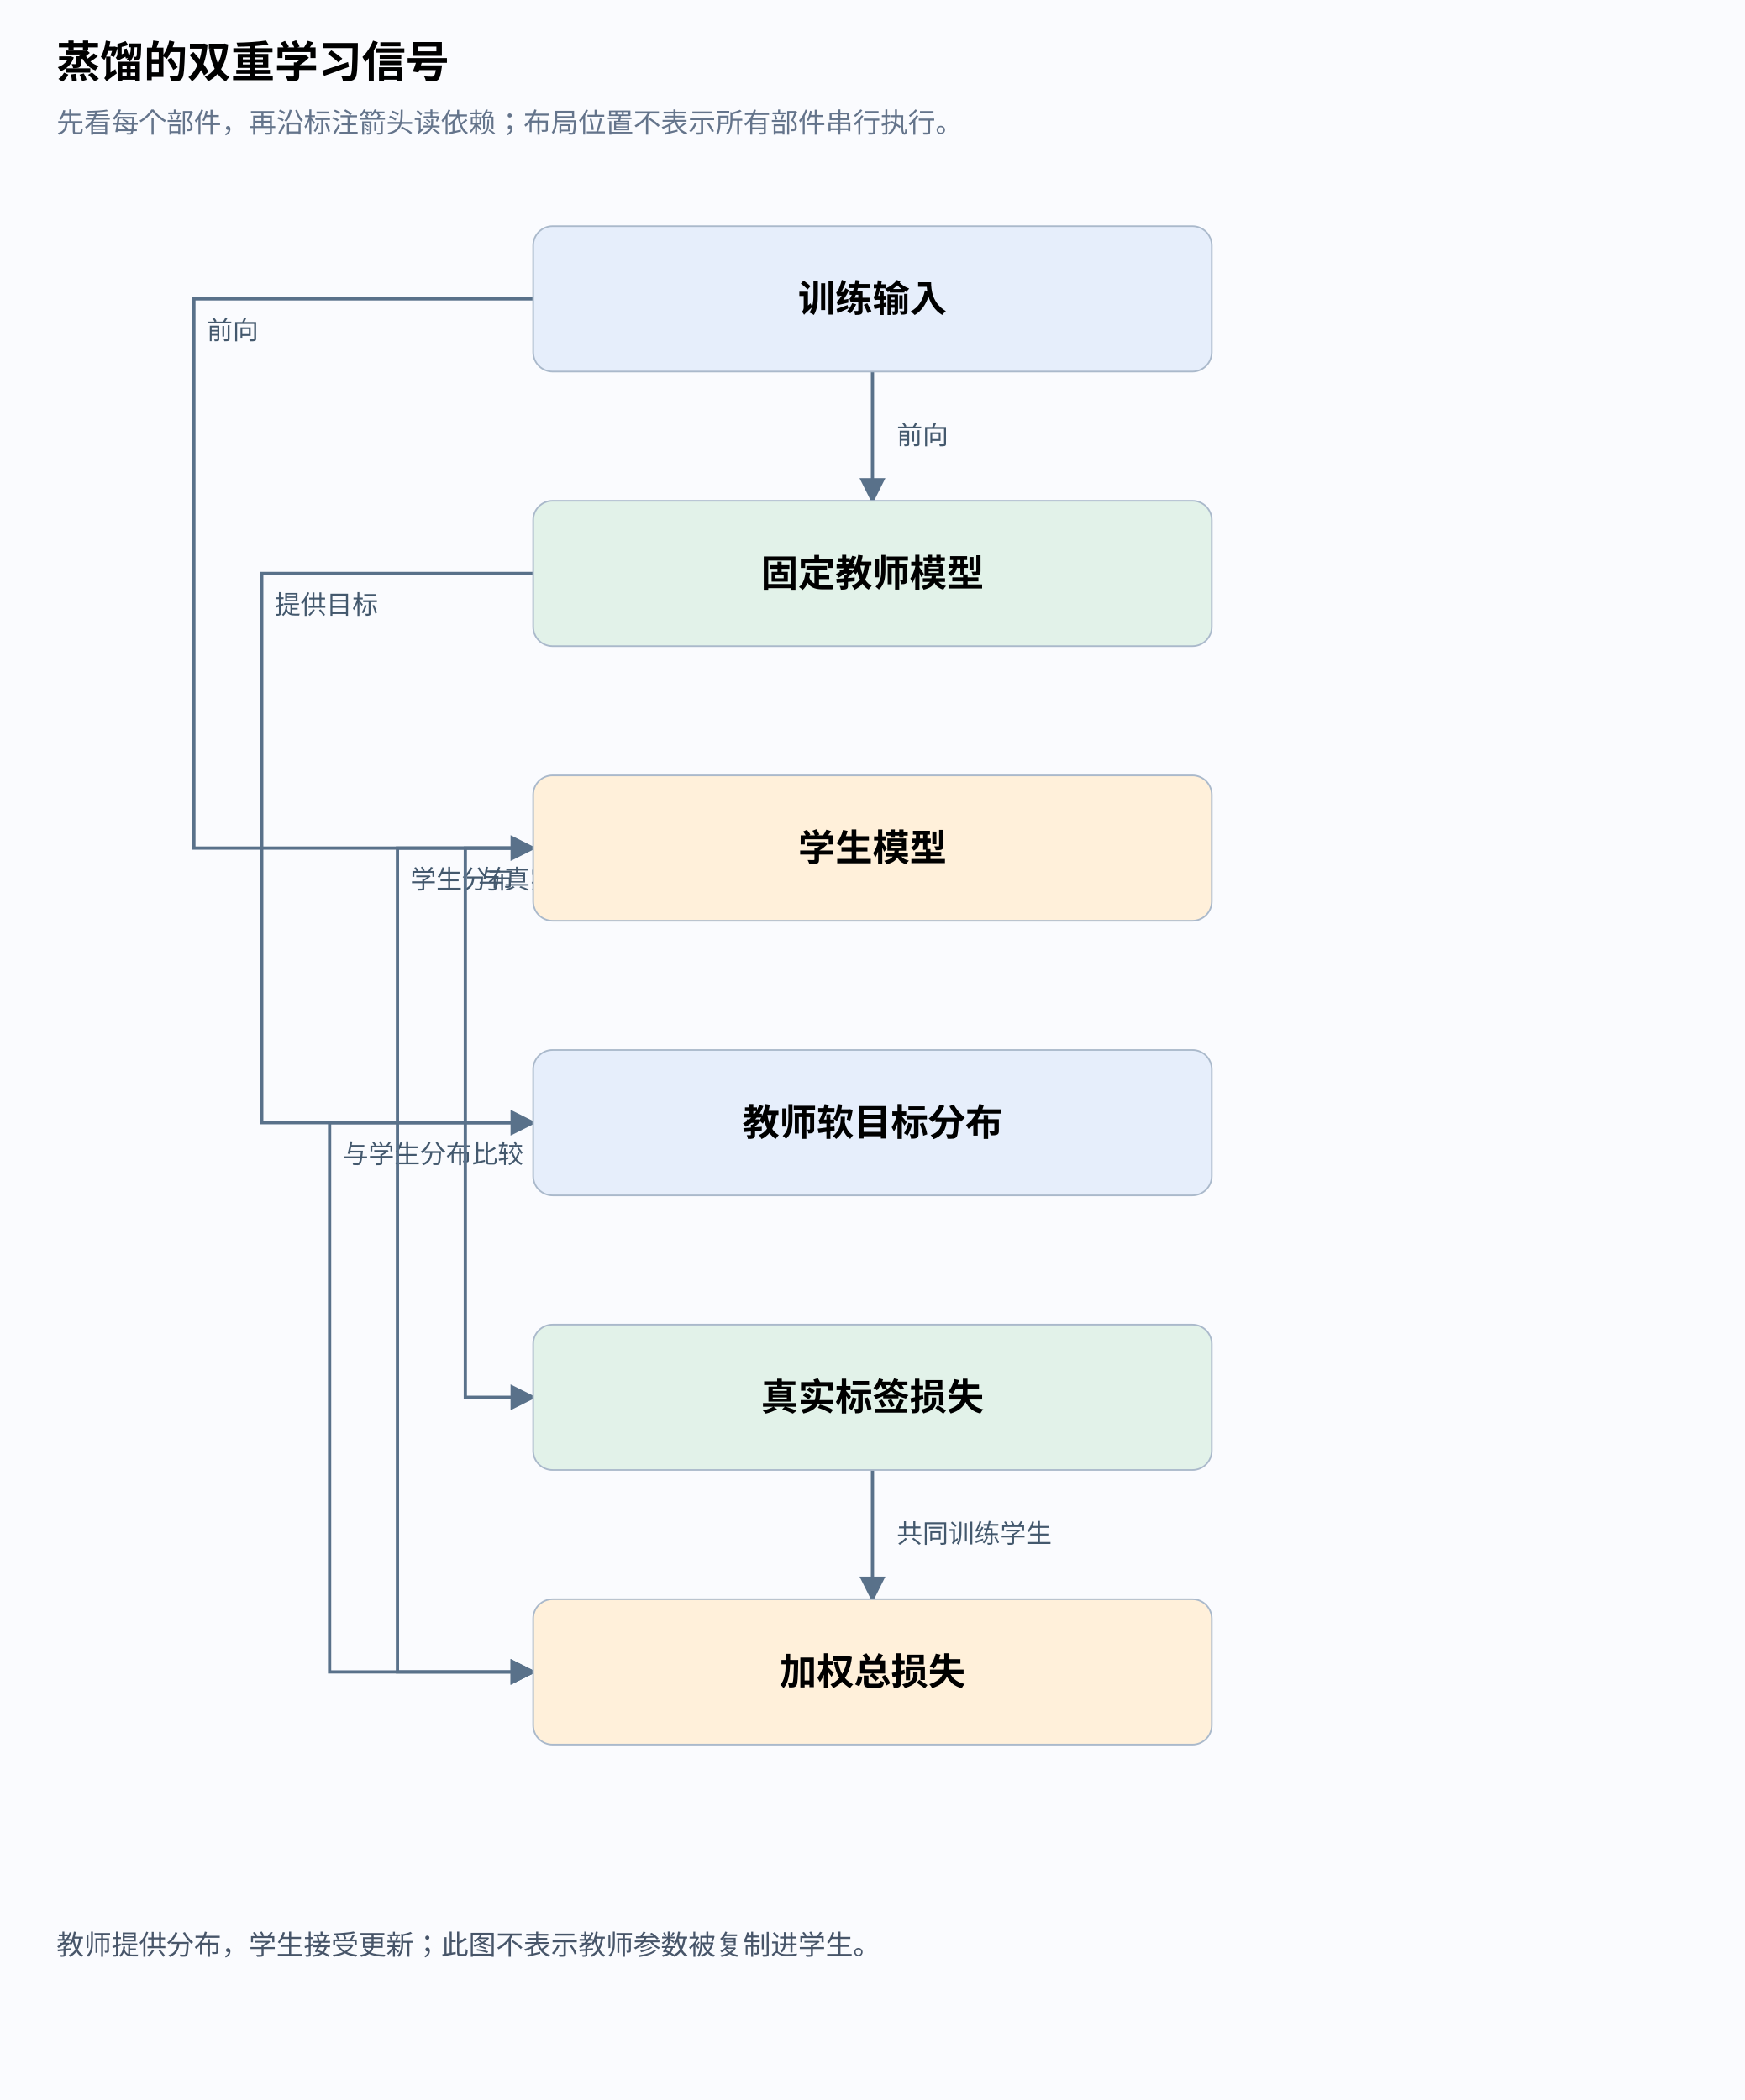
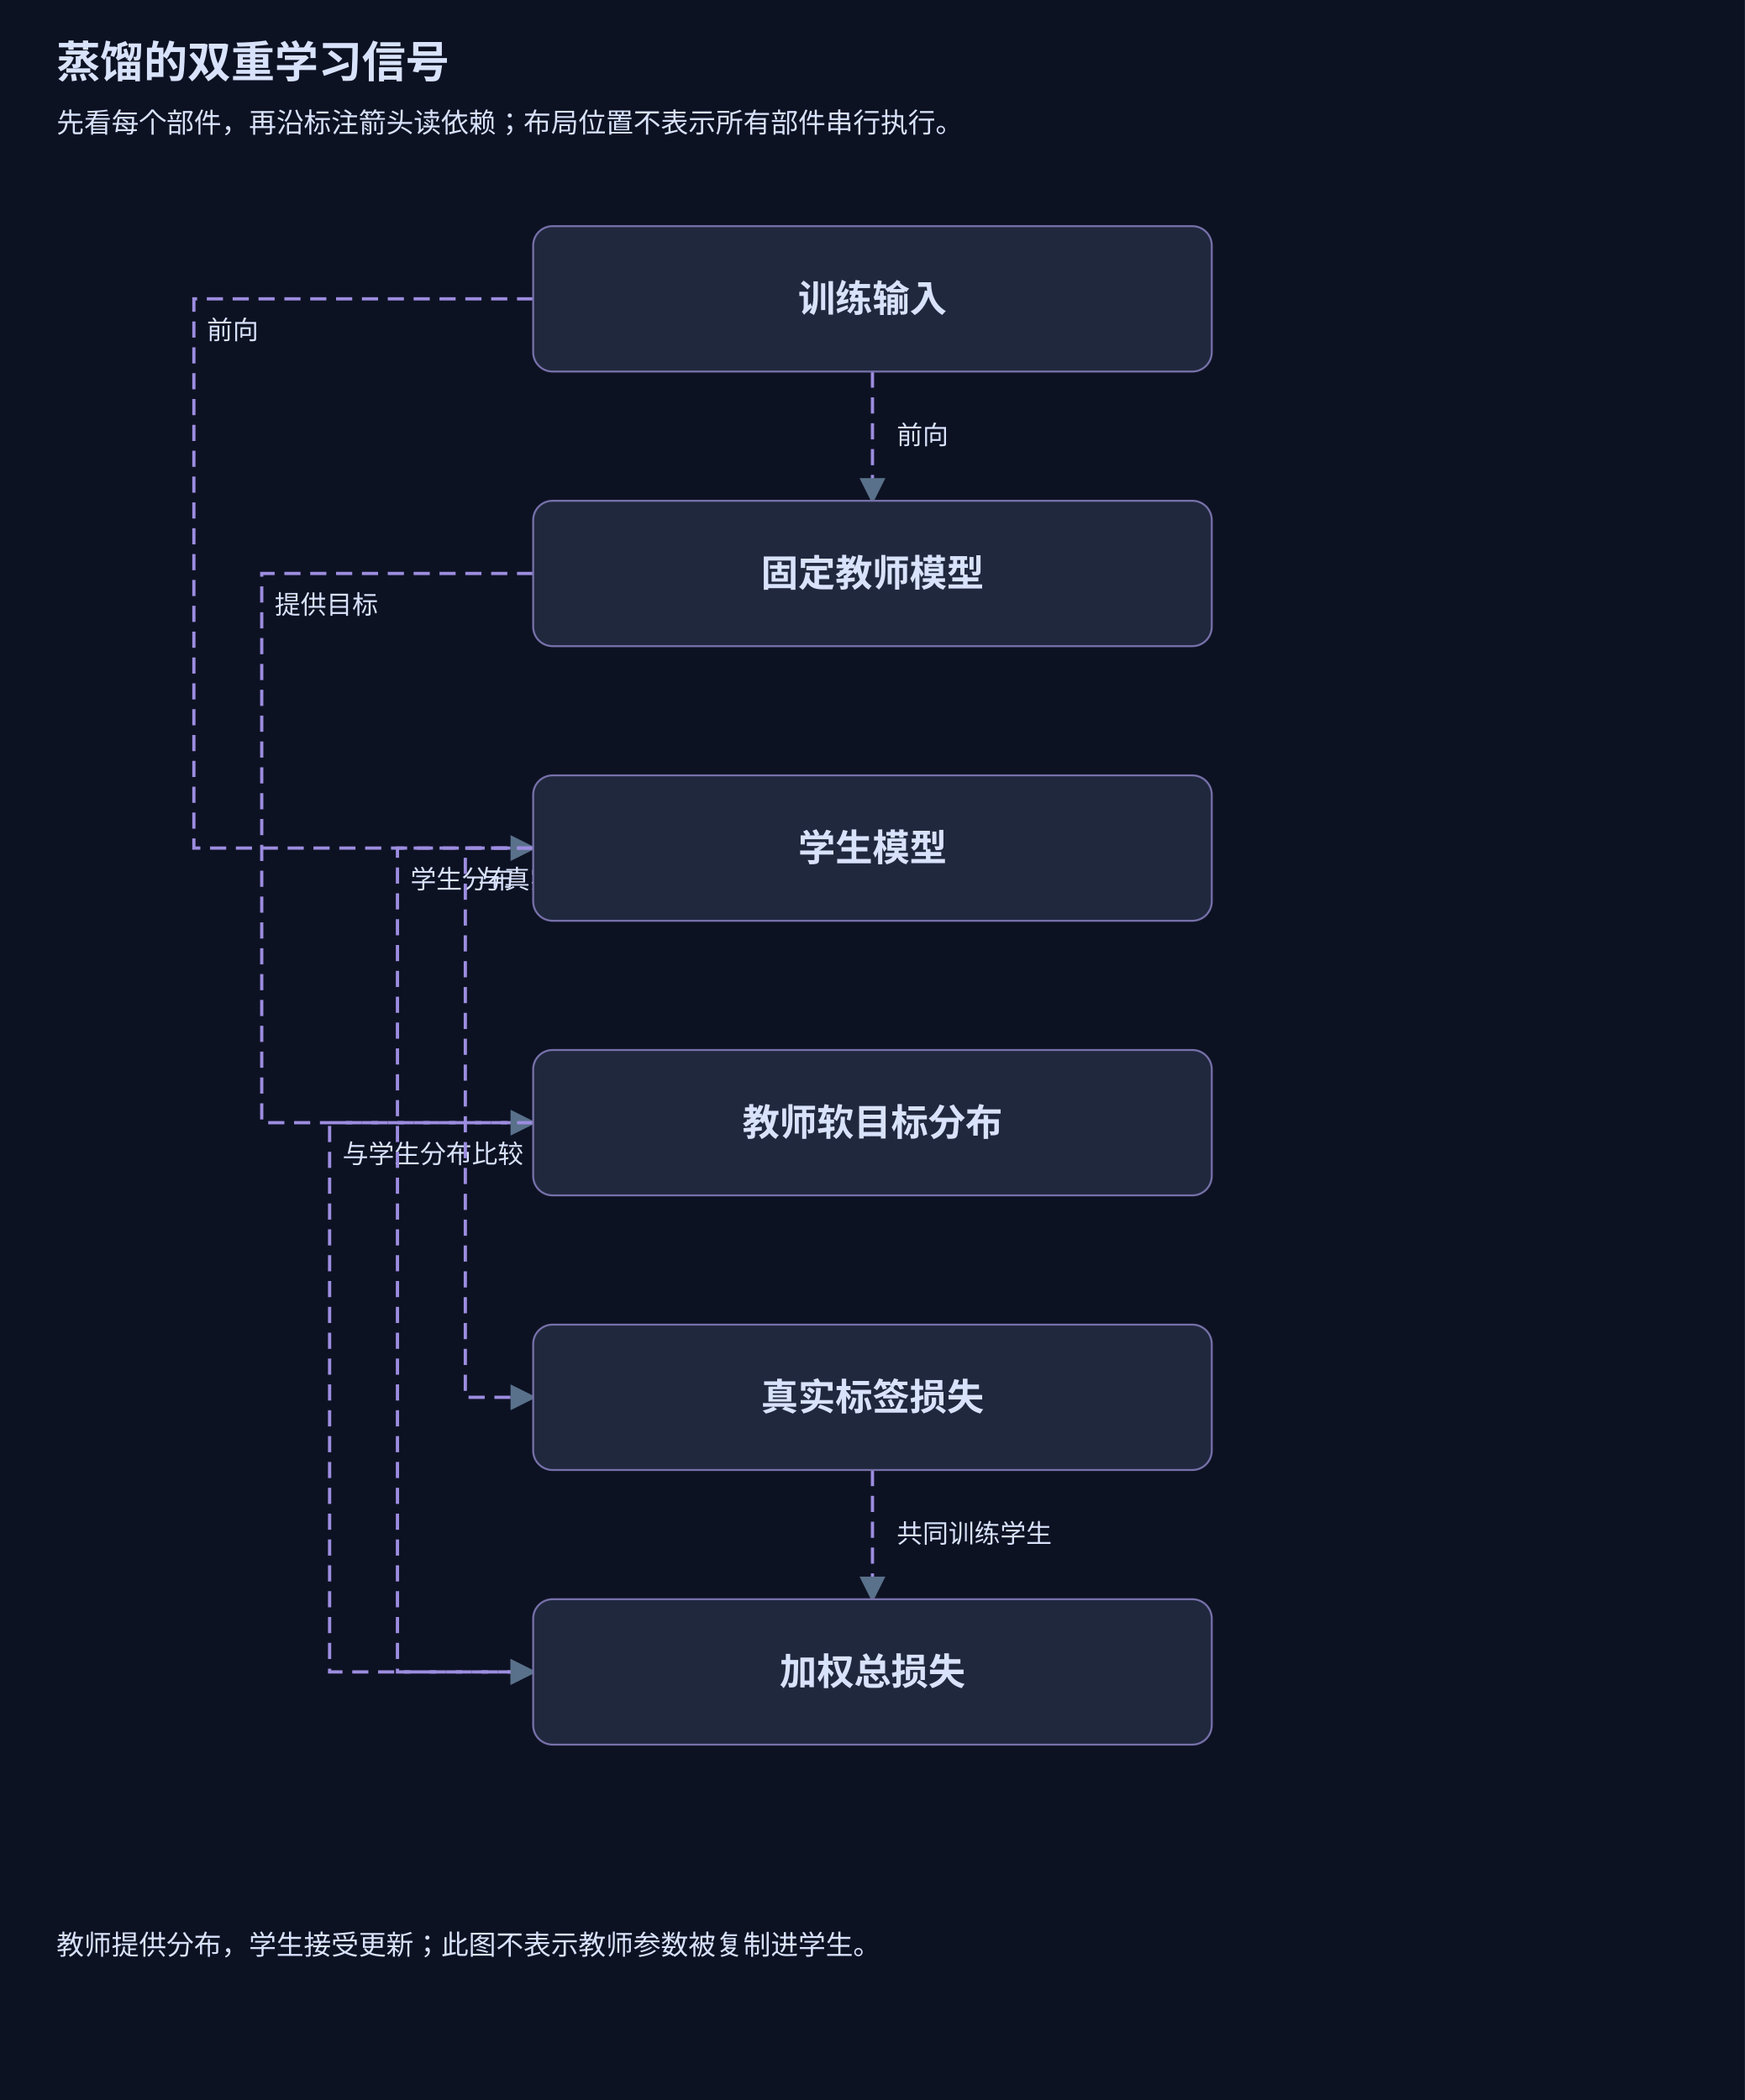
- <svg xmlns="http://www.w3.org/2000/svg" viewBox="0 0 1080 1300" role="img">
+ <svg xmlns="http://www.w3.org/2000/svg" viewBox="0 0 1080 1300" role="img" class="atlas-interactive-svg" style="width:100%;height:auto;display:block">
+   <style>.atlas-diagram-node{cursor:pointer;outline:none}.atlas-diagram-node rect{transition:stroke .3s,fill .3s}.atlas-diagram-node:hover rect,.atlas-diagram-node:focus rect{stroke:#c8b7ff;stroke-width:2.5}.atlas-diagram-node.is-selected rect{fill:#3c2d60;stroke:#c4acff;stroke-width:2.5;filter:drop-shadow(0 0 9px #986dff55)}path[marker-end]{stroke-dasharray:10 6;animation:atlas-edge 3s linear infinite}@keyframes atlas-edge{to{stroke-dashoffset:-64}}@media(prefers-reduced-motion:reduce){*{animation:none!important;transition:none!important}}</style>
  <defs>
    <marker id="ar" markerWidth="8" markerHeight="8" refX="7" refY="4" orient="auto">
      <path d="M0 0L8 4L0 8" fill="#59718a" />
    </marker>
  </defs>
-   <rect width="1080" height="1300" fill="#fafbfe" />
+   <rect width="1080" height="1300" fill="#0d1223" />
  <g font-family="PingFang SC,Microsoft YaHei,sans-serif">
-     <text x="35" y="48" font-size="27" font-weight="700">蒸馏的双重学习信号</text>
-     <text x="35" y="82" font-size="17" fill="#64748b">先看每个部件，再沿标注箭头读依赖；布局位置不表示所有部件串行执行。</text>
-     <path d="M540 230V310" fill="none" stroke="#59718a" stroke-width="2" marker-end="url(#ar)" />
-     <text x="555" y="275.0" font-size="16" fill="#43586d">前向</text>
-     <path d="M330 185H120V525H330" fill="none" stroke="#59718a" stroke-width="2" marker-end="url(#ar)" />
-     <text x="128" y="210" font-size="16" fill="#43586d">前向</text>
-     <path d="M330 355H162V695H330" fill="none" stroke="#59718a" stroke-width="2" marker-end="url(#ar)" />
-     <text x="170" y="380" font-size="16" fill="#43586d">提供目标</text>
-     <path d="M330 695H204V1035H330" fill="none" stroke="#59718a" stroke-width="2" marker-end="url(#ar)" />
-     <text x="212" y="720" font-size="16" fill="#43586d">与学生分布比较</text>
-     <path d="M330 525H246V1035H330" fill="none" stroke="#59718a" stroke-width="2" marker-end="url(#ar)" />
-     <text x="254" y="550" font-size="16" fill="#43586d">学生分布</text>
-     <path d="M330 525H288V865H330" fill="none" stroke="#59718a" stroke-width="2" marker-end="url(#ar)" />
-     <text x="296" y="550" font-size="16" fill="#43586d">与真实标签比较</text>
-     <path d="M540 910V990" fill="none" stroke="#59718a" stroke-width="2" marker-end="url(#ar)" />
-     <text x="555" y="955.0" font-size="16" fill="#43586d">共同训练学生</text>
-     <rect x="330" y="140" width="420" height="90" rx="12" fill="#e6eefb" stroke="#aab9cb" />
-     <text x="540" y="193" text-anchor="middle" font-size="23" font-weight="600">训练输入</text>
-     <rect x="330" y="310" width="420" height="90" rx="12" fill="#e2f2e9" stroke="#aab9cb" />
-     <text x="540" y="363" text-anchor="middle" font-size="23" font-weight="600">固定教师模型</text>
-     <rect x="330" y="480" width="420" height="90" rx="12" fill="#fff0da" stroke="#aab9cb" />
-     <text x="540" y="533" text-anchor="middle" font-size="23" font-weight="600">学生模型</text>
-     <rect x="330" y="650" width="420" height="90" rx="12" fill="#e6eefb" stroke="#aab9cb" />
-     <text x="540" y="703" text-anchor="middle" font-size="23" font-weight="600">教师软目标分布</text>
-     <rect x="330" y="820" width="420" height="90" rx="12" fill="#e2f2e9" stroke="#aab9cb" />
-     <text x="540" y="873" text-anchor="middle" font-size="23" font-weight="600">真实标签损失</text>
-     <rect x="330" y="990" width="420" height="90" rx="12" fill="#fff0da" stroke="#aab9cb" />
-     <text x="540" y="1043" text-anchor="middle" font-size="23" font-weight="600">加权总损失</text>
-     <text x="35" y="1210" font-size="17" fill="#475569">教师提供分布，学生接受更新；此图不表示教师参数被复制进学生。</text>
+     <text x="35" y="48" font-size="27" font-weight="700" fill="#d8e2fa">蒸馏的双重学习信号</text>
+     <text x="35" y="82" font-size="17" fill="#d8e2fa">先看每个部件，再沿标注箭头读依赖；布局位置不表示所有部件串行执行。</text>
+     <path d="M540 230V310" fill="none" stroke="#9d8de0" stroke-width="2" marker-end="url(#ar)" />
+     <text x="555" y="275.0" font-size="16" fill="#d8e2fa">前向</text>
+     <path d="M330 185H120V525H330" fill="none" stroke="#9d8de0" stroke-width="2" marker-end="url(#ar)" />
+     <text x="128" y="210" font-size="16" fill="#d8e2fa">前向</text>
+     <path d="M330 355H162V695H330" fill="none" stroke="#9d8de0" stroke-width="2" marker-end="url(#ar)" />
+     <text x="170" y="380" font-size="16" fill="#d8e2fa">提供目标</text>
+     <path d="M330 695H204V1035H330" fill="none" stroke="#9d8de0" stroke-width="2" marker-end="url(#ar)" />
+     <text x="212" y="720" font-size="16" fill="#d8e2fa">与学生分布比较</text>
+     <path d="M330 525H246V1035H330" fill="none" stroke="#9d8de0" stroke-width="2" marker-end="url(#ar)" />
+     <text x="254" y="550" font-size="16" fill="#d8e2fa">学生分布</text>
+     <path d="M330 525H288V865H330" fill="none" stroke="#9d8de0" stroke-width="2" marker-end="url(#ar)" />
+     <text x="296" y="550" font-size="16" fill="#d8e2fa">与真实标签比较</text>
+     <path d="M540 910V990" fill="none" stroke="#9d8de0" stroke-width="2" marker-end="url(#ar)" />
+     <text x="555" y="955.0" font-size="16" fill="#d8e2fa">共同训练学生</text>
+     <g class="atlas-diagram-node" data-node="0" tabindex="0" role="button" aria-label="训练输入">
+       <rect x="330" y="140" width="420" height="90" rx="12" fill="#20283e" stroke="#7770a9" stroke-width="1.2" />
+       <text x="540" y="193" text-anchor="middle" font-size="23" font-weight="600" fill="#d8e2fa">训练输入</text>
+     </g>
+     <g class="atlas-diagram-node" data-node="1" tabindex="0" role="button" aria-label="固定教师模型">
+       <rect x="330" y="310" width="420" height="90" rx="12" fill="#20283e" stroke="#7770a9" stroke-width="1.2" />
+       <text x="540" y="363" text-anchor="middle" font-size="23" font-weight="600" fill="#d8e2fa">固定教师模型</text>
+     </g>
+     <g class="atlas-diagram-node" data-node="2" tabindex="0" role="button" aria-label="学生模型">
+       <rect x="330" y="480" width="420" height="90" rx="12" fill="#20283e" stroke="#7770a9" stroke-width="1.2" />
+       <text x="540" y="533" text-anchor="middle" font-size="23" font-weight="600" fill="#d8e2fa">学生模型</text>
+     </g>
+     <g class="atlas-diagram-node" data-node="3" tabindex="0" role="button" aria-label="教师软目标分布">
+       <rect x="330" y="650" width="420" height="90" rx="12" fill="#20283e" stroke="#7770a9" stroke-width="1.2" />
+       <text x="540" y="703" text-anchor="middle" font-size="23" font-weight="600" fill="#d8e2fa">教师软目标分布</text>
+     </g>
+     <g class="atlas-diagram-node" data-node="4" tabindex="0" role="button" aria-label="真实标签损失">
+       <rect x="330" y="820" width="420" height="90" rx="12" fill="#20283e" stroke="#7770a9" stroke-width="1.2" />
+       <text x="540" y="873" text-anchor="middle" font-size="23" font-weight="600" fill="#d8e2fa">真实标签损失</text>
+     </g>
+     <g class="atlas-diagram-node" data-node="5" tabindex="0" role="button" aria-label="加权总损失">
+       <rect x="330" y="990" width="420" height="90" rx="12" fill="#20283e" stroke="#7770a9" stroke-width="1.2" />
+       <text x="540" y="1043" text-anchor="middle" font-size="23" font-weight="600" fill="#d8e2fa">加权总损失</text>
+     </g>
+     <text x="35" y="1210" font-size="17" fill="#d8e2fa">教师提供分布，学生接受更新；此图不表示教师参数被复制进学生。</text>
  </g>
</svg>
